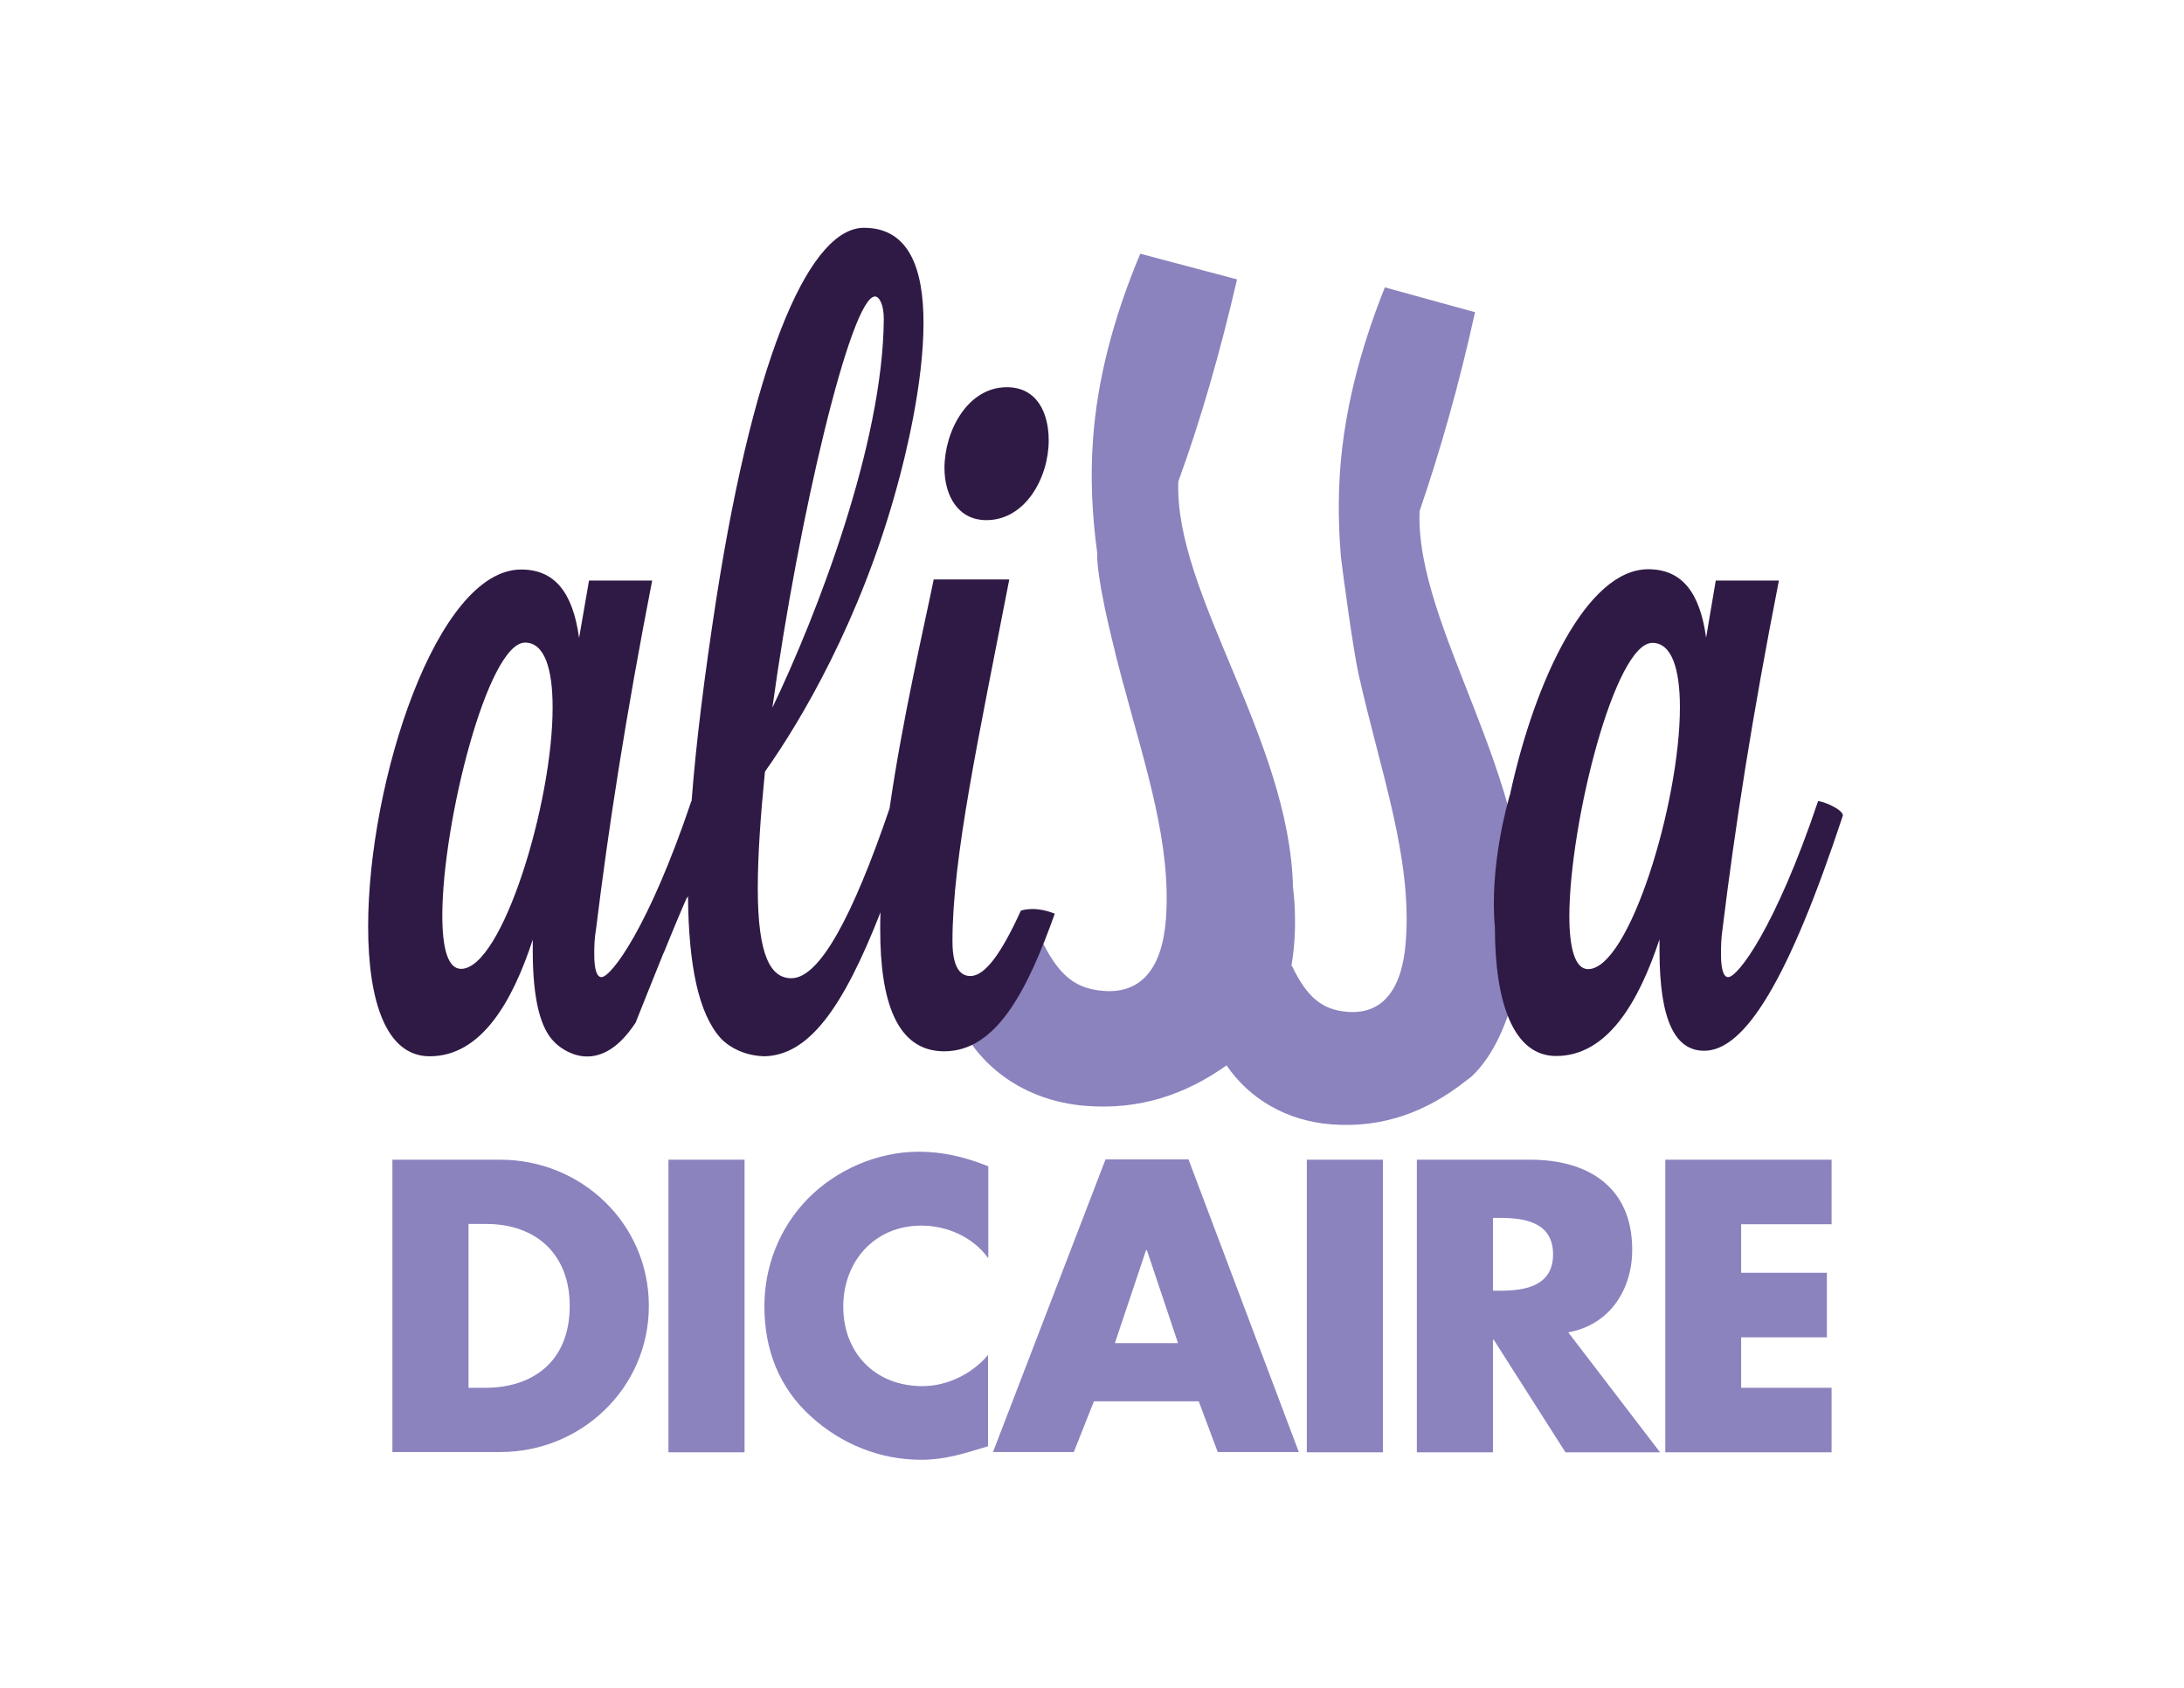
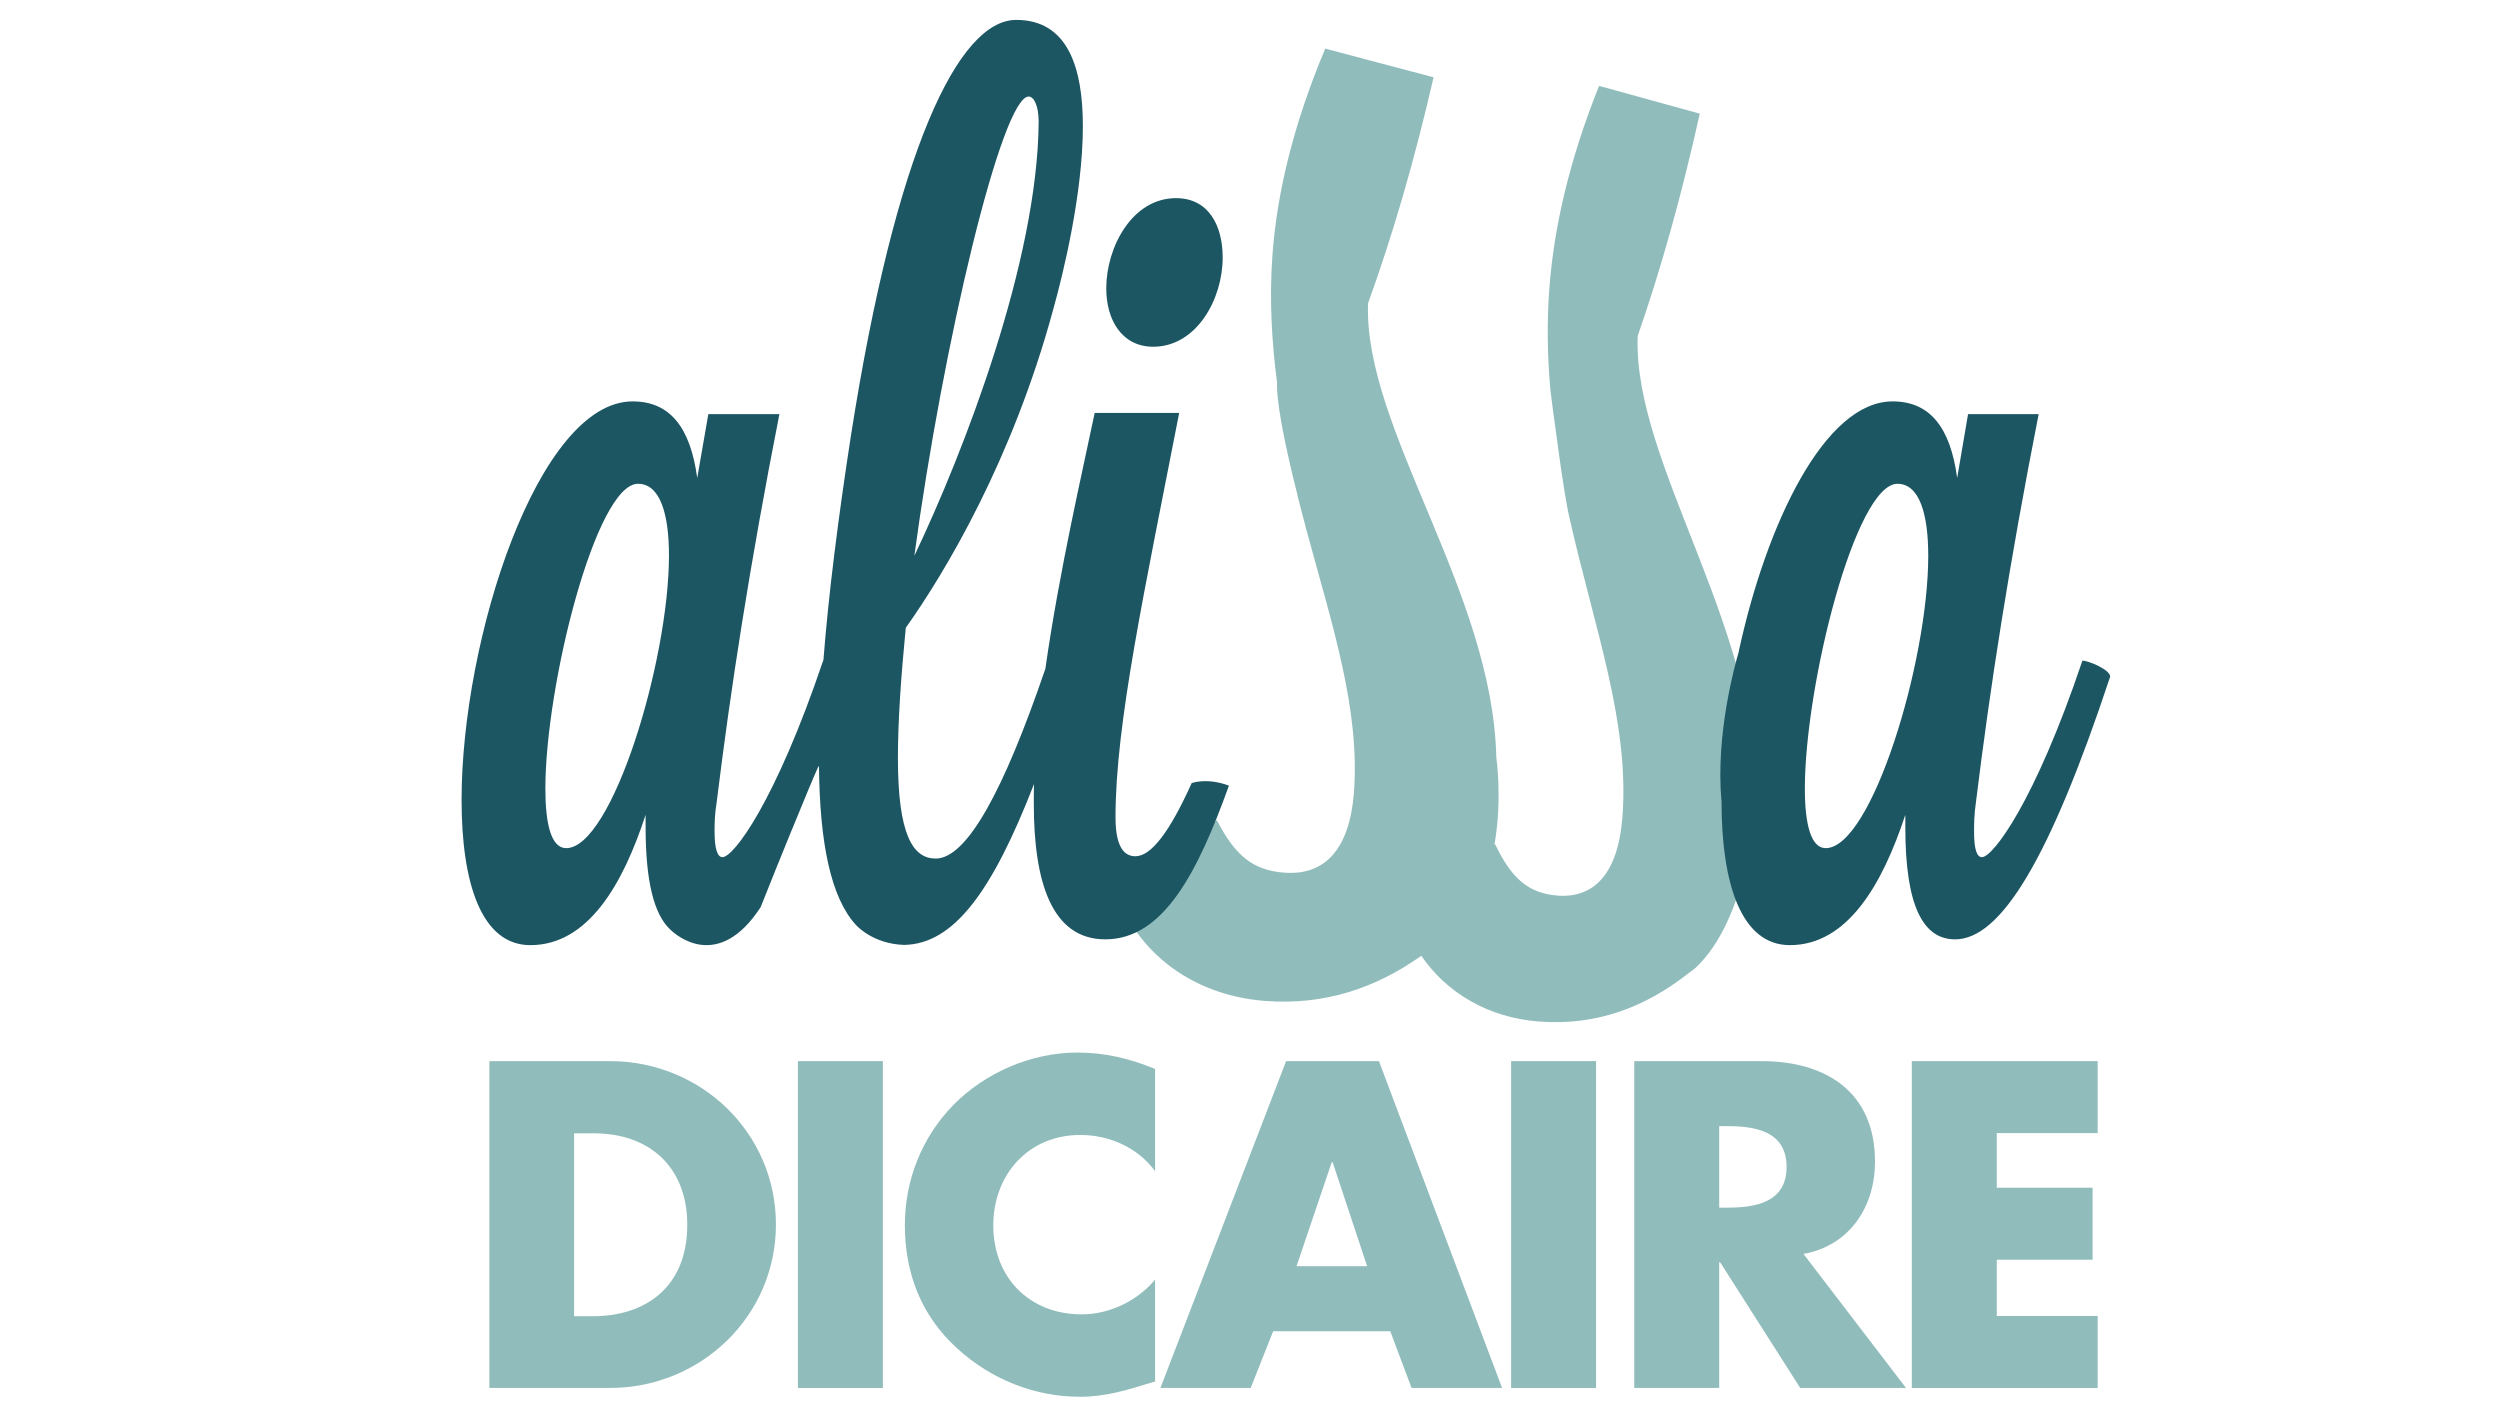
- <svg xmlns="http://www.w3.org/2000/svg" version="1.1" id="Layer_1" x="0px" y="0px" viewBox="0 0 792 612" enable-background="new 0 0 792 612" xml:space="preserve">
-   <path fill="#2F1A45" d="M533.2,312.5c-0.5,0.6-1,1.1-1.4,1.4C532.3,313.4,532.7,313,533.2,312.5z" />
-   <path fill="#8B83BE" d="M533.8,390.2c-0.7,0.6-1.4,1.1-2.2,1.7c-14,11.1-30,17.2-48.6,15.8c-16.3-1.2-29.9-9.2-38.2-21.4  C430,396.8,413.4,402.5,394,401c-24.6-1.8-43.5-17.2-49.3-38.6l33.7-20.1c6,11.8,12,16.3,21.9,17c13.1,1,21.1-7.6,22.5-26  c2-27.2-7.2-54.5-15.4-85.2c-0.2-0.4-0.3-0.9-0.4-1.4c-0.8-3-1.6-6.1-2.4-9.2c-0.1-0.4-0.2-0.7-0.2-1c-6.8-26.9-6.6-34.7-6.5-35.8  c0-0.2,0-0.2,0-0.2c-1.8-13.2-2.6-27.1-1.5-41.6c1.5-20.4,6.9-42.6,17.1-66.9l35.1,9.3c-6.3,27.2-13.3,51.3-21.3,73.3  c-1.5,40.6,40.4,93.5,41.6,147.3c0,0,2,13.5-0.6,28.4l0.2-0.1c5.5,11.5,11,16,20.3,16.7c12.2,0.9,19.7-7.6,21-25.6  c2.3-30.5-9.1-61.1-17.1-96.7c-1-4.4-2.5-14.1-3.8-23.1c0,0,0-0.1,0-0.1c-1.2-8.3-2.2-15.9-2.5-18.4c0-0.3,0-0.5-0.1-0.6l0-0.1  l0-0.1c-0.9-10.3-1.1-21.1-0.3-32.1c1.5-20.1,6.6-41.9,16.2-65.9l32.7,9c-5.9,26.8-12.7,50.5-20.1,72.1  c-1.7,42.2,42.1,97.9,37.8,154.1l-0.1,1.1C552.6,340.4,550.5,374.3,533.8,390.2z" />
+ <svg xmlns="http://www.w3.org/2000/svg" version="1.1" id="Layer_1" x="0px" y="0px" viewBox="-144 0 1080 612" enable-background="new -144 0 1080 612" xml:space="preserve">
+   <path fill="#2F1A45" d="M587.7,314.6c-0.7,0.8-1.3,1.4-1.8,1.8C586.6,315.9,587.1,315.3,587.7,314.6z" />
+   <path fill="#91BCBC" d="M588.5,418.1c-1,0.8-1.9,1.5-2.9,2.2c-18.7,14.8-39.9,22.9-64.7,21c-21.7-1.6-39.8-12.2-50.9-28.4  c-19.6,13.9-41.8,21.5-67.5,19.5c-32.8-2.5-58-22.8-65.6-51.4l44.8-26.7c8,15.7,15.9,21.7,29.2,22.7c17.5,1.3,28.1-10.2,30-34.6  c2.7-36.2-9.5-72.6-20.5-113.4c-0.2-0.6-0.4-1.2-0.5-1.9c-1.1-4-2.1-8.1-3.2-12.3c-0.1-0.5-0.3-0.9-0.3-1.4  c-9.1-35.8-8.8-46.1-8.7-47.7c0-0.2,0-0.3,0-0.3c-2.3-17.6-3.4-36.1-2-55.3c2-27.2,9.2-56.7,22.8-89.1l46.8,12.4  c-8.3,36.2-17.7,68.3-28.3,97.6c-2,54,53.8,124.4,55.4,196.1c0,0,2.7,18-0.8,37.8l0.3-0.2c7.3,15.3,14.7,21.2,27,22.2  c16.2,1.2,26.2-10.1,28-34.1c3.1-40.7-12.1-81.4-22.8-128.7c-1.4-5.8-3.4-18.7-5-30.7c0-0.1,0-0.1,0-0.1c-1.6-11-2.9-21.2-3.3-24.6  c0-0.4-0.1-0.7-0.1-0.8l0-0.2l0-0.1c-1.2-13.8-1.5-28.1-0.4-42.8c2-26.7,8.7-55.8,21.5-87.7l43.5,12c-7.9,35.6-16.8,67.2-26.8,96  c-2.3,56.2,56,130.4,50.4,205.2l-0.1,1.5C613.6,351.8,610.9,397,588.5,418.1z" />
  <g>
-     <path fill="#2F1A45" d="M342.5,169.7c0-13.4,8.4-29.3,22.6-29.3c10.7,0,15.2,8.9,15.2,19.3c0,13.4-8.4,28.9-22.6,28.9   C347.4,188.6,342.5,179.7,342.5,169.7z" />
-     <path fill="#2F1A45" d="M370.2,330.2c-7.2,15.8-13.1,23.7-18.3,23.7c-2.9,0-6.5-1.9-6.5-12.6c0-30.4,9.4-73.4,20.6-131.2h-27.4   c-3.7,18.1-11.4,50.9-16,83c-13.5,39.6-25.5,61.6-35.6,61.6c-7.4,0-12.2-7.8-12.2-32.6c0-11.9,1-26.3,2.6-42.3   c12.9-18.2,34.5-54.5,47.8-103c3.2-11.5,9.7-37.8,9.7-59.7c0-18.9-4.8-34.5-21.6-34.5c-18.7,0-39.1,41.9-53.6,134.9   c-4.2,27.3-7.3,51.8-8.9,73h-0.1c-15.5,46-29.1,63.8-32.6,63.8c-1.6,0-2.6-2.6-2.6-8.2c0-2.6,0-5.6,0.7-9.6   c4.5-36.7,10.7-76.7,20.3-126h-22.9l-3.6,20.8c-2.3-16.7-9-24.8-21-24.8c-30.7,0-55.5,77.1-55.5,129.4c0,27.1,6.5,47.1,22.3,47.1   c18.7,0,30-19.7,37.4-42.3v4.1c0,17.6,2.8,28.2,7.9,33.1c0,0,0.1,0.1,0.2,0.2c1.9,1.9,15.5,13.6,29.2-7.3c2.8-7,6.6-16.6,10.1-25.2   c0-0.1,0-0.1,0.1-0.1c3.7-9.2,7.1-17.2,8.3-19.8v0c0-0.1,0.1-0.1,0.1-0.1c0-0.1,0-0.1,0.1-0.1c0,0,0,0,0,0c0.1-0.2,0.2-0.4,0.3-0.5   c0.2,24.9,3.8,42.6,11.9,51.5c0,0,5.3,6.2,15.7,6.5c16.1-0.3,28.5-17.2,42.2-52.2c-0.1,2.2-0.1,4.3-0.1,6.3   c0,25.6,5.8,44.1,23.2,44.1c18.9,0,30.1-21.9,40.1-49.9C375.1,328.3,370.2,330.2,370.2,330.2z M317.3,107.5c1.6,0,3.2,3,3.2,8.2   c-0.3,45.2-24.2,107.1-40.4,140.9C289.6,187.5,308.6,107.5,317.3,107.5z M167.2,351.3c-4.9,0-6.8-7.8-6.8-19.3   c0-33.7,16.5-99,30-99c7.1,0,10,9.6,10,23.4C200.5,290.9,182.1,351.3,167.2,351.3z" />
-     <path fill="#2F1A45" d="M564.3,382.9c18.7,0,30-19.7,37.5-42.3v4.1c0,25.6,5.8,36.3,16.2,36.3c14.8,0,30.7-25.9,50.3-85.3   c0-2.2-7.1-5.2-9-5.2c-15.5,46-29.1,63.8-32.6,63.8c-1.6,0-2.6-2.6-2.6-8.2c0-2.6,0-5.6,0.6-9.6c4.5-36.7,10.7-76.7,20.4-126h-22.9   l-3.5,20.7c-2.3-16.7-9-24.8-21-24.8c-22,0-40.9,39.6-50,81.2c0,0,0,0,0,0c0,0,0,0.1,0,0.2c0,0.1,0,0.2-0.1,0.2   c-1,3.3-7.5,26.4-5.5,48.2C542.1,363.1,548.6,382.9,564.3,382.9z M599.2,233.1c7.1,0,10,9.6,10,23.4c0,34.5-18.4,94.9-33.3,94.9   c-4.8,0-6.8-7.8-6.8-19.3C569.2,298.4,585.6,233.1,599.2,233.1z" />
+     <path fill="#1C5663" d="M333.9,124.6c0-17.8,11.2-39,30.1-39c14.2,0,20.2,11.9,20.2,25.7c0,17.8-11.2,38.5-30.1,38.5   C340.4,149.7,333.9,137.9,333.9,124.6z" />
+     <path fill="#1C5663" d="M370.8,338.3c-9.5,21.1-17.5,31.6-24.3,31.6c-3.9,0-8.6-2.5-8.6-16.8c0-40.5,12.5-97.7,27.5-174.7h-36.5   c-5,24.1-15.2,67.7-21.3,110.5c-18,52.7-33.9,82-47.4,82c-9.9,0-16.3-10.4-16.3-43.4c0-15.8,1.3-35,3.4-56.3   c17.2-24.2,46-72.5,63.6-137.2c4.3-15.3,12.9-50.3,12.9-79.5c0-25.1-6.4-45.9-28.8-45.9c-24.9,0-52,55.8-71.4,179.6   c-5.6,36.3-9.7,68.9-11.9,97.2h-0.1c-20.7,61.2-38.7,84.9-43.5,84.9c-2.1,0-3.4-3.4-3.4-10.9c0-3.4,0-7.4,0.9-12.8   c6-48.8,14.2-102.1,27.1-167.7H162l-4.8,27.6c-3-22.2-12-33.1-27.9-33.1c-40.8,0-73.9,102.6-73.9,172.2c0,36,8.6,62.7,29.7,62.7   c24.9,0,40-26.2,49.8-56.3v5.4c0,23.5,3.7,37.6,10.5,44c0,0,0.1,0.1,0.3,0.3c2.6,2.5,20.7,18.1,38.9-9.8   c3.7-9.3,8.8-22.1,13.5-33.5c0-0.1,0-0.1,0.1-0.2c5-12.2,9.4-22.9,11-26.3v0c0-0.1,0.1-0.1,0.1-0.2c0-0.1,0-0.1,0.1-0.2   c0,0,0,0,0,0c0.2-0.3,0.3-0.6,0.4-0.6c0.3,33.2,5.1,56.8,15.9,68.6c0,0,7.1,8.3,20.9,8.7c21.4-0.4,38-22.9,56.1-69.5   c-0.1,2.9-0.1,5.7-0.1,8.4c0,34.1,7.8,58.7,30.9,58.7c25.2,0,40-29.2,53.4-66.4C377.3,335.8,370.8,338.3,370.8,338.3z M300.4,41.7   c2.2,0,4.3,3.9,4.3,10.9c-0.4,60.2-32.3,142.6-53.7,187.5C263.4,148.3,288.8,41.7,300.4,41.7z M100.6,366.4c-6.5,0-9-10.4-9-25.7   c0-44.9,21.9-131.7,40-131.7c9.5,0,13.4,12.8,13.4,31.1C144.9,286,120.3,366.4,100.6,366.4z" />
+     <path fill="#1C5663" d="M629.2,408.3c24.9,0,40-26.2,49.9-56.3v5.4c0,34.1,7.7,48.4,21.5,48.4c19.7,0,40.8-34.5,67-113.5   c0-3-9.4-6.9-12-6.9c-20.6,61.2-38.7,84.9-43.4,84.9c-2.2,0-3.4-3.4-3.4-10.9c0-3.4,0-7.4,0.8-12.8c6-48.8,14.2-102.1,27.1-167.7   h-30.5l-4.7,27.6c-3-22.2-12-33.1-27.9-33.1c-29.3,0-54.5,52.7-66.5,108.2c0,0,0,0,0,0c0,0,0,0.1,0,0.2c0,0.1,0,0.2-0.1,0.3   c-1.3,4.4-10,35.1-7.3,64.2C599.7,382,608.3,408.3,629.2,408.3z M675.7,209c9.4,0,13.3,12.8,13.3,31.1   c0,45.9-24.5,126.3-44.3,126.3c-6.4,0-9-10.4-9-25.7C635.7,295.8,657.6,209,675.7,209z" />
  </g>
  <g>
-     <path fill="#8B83BE" d="M142.3,420.5h39.1c29.5,0,53.9,23.2,53.9,53s-24.5,53-53.9,53h-39.1V420.5z M169.9,503.2h6.2   c16.5,0,30.5-9,30.5-29.7c0-19-12.5-29.7-30.2-29.7h-6.5V503.2z" />
-     <path fill="#8B83BE" d="M270,526.6h-27.6V420.5H270V526.6z" />
-     <path fill="#8B83BE" d="M358.3,456.1c-5.6-7.6-14.8-11.7-24.2-11.7c-16.9,0-28.3,12.9-28.3,29.4c0,16.7,11.5,28.8,28.7,28.8   c9,0,18-4.4,23.8-11.3v33.1c-9.1,2.8-15.8,4.9-24.3,4.9c-14.8,0-28.8-5.6-39.8-15.6c-11.7-10.5-17-24.3-17-40.1   c0-14.5,5.5-28.4,15.6-38.8c10.4-10.7,25.5-17.2,40.4-17.2c8.9,0,17,2,25.2,5.3V456.1z" />
-     <path fill="#8B83BE" d="M396.7,508.1l-7.3,18.4h-29.3l40.8-106.1H431l40,106.1h-29.4l-6.9-18.4H396.7z M415.9,453.3h-0.3L404.3,487   h22.9L415.9,453.3z" />
-     <path fill="#8B83BE" d="M501.5,526.6h-27.6V420.5h27.6V526.6z" />
-     <path fill="#8B83BE" d="M602,526.6h-34.3l-26-40.8h-0.3v40.8h-27.6V420.5h41.2c21,0,36.9,10,36.9,32.6c0,14.6-8.2,27.3-23.2,30   L602,526.6z M541.4,468h2.7c9,0,19.1-1.7,19.1-13.2c0-11.5-10.1-13.2-19.1-13.2h-2.7V468z" />
-     <path fill="#8B83BE" d="M631.4,443.8v17.7h31.1v23.4h-31.1v18.3h32.8v23.4h-60.3V420.5h60.3v23.4H631.4z" />
+     <path fill="#91BCBC" d="M67.4,458.4h52.1c39.3,0,71.7,30.9,71.7,70.6c0,39.7-32.6,70.6-71.7,70.6H67.4V458.4z M104.1,568.6h8.2   c21.9,0,40.6-12,40.6-39.5c0-25.3-16.7-39.5-40.3-39.5h-8.6V568.6z" />
+     <path fill="#91BCBC" d="M237.4,599.6h-36.7V458.4h36.7V599.6z" />
+     <path fill="#91BCBC" d="M354.9,505.8c-7.5-10.1-19.7-15.5-32.2-15.5c-22.5,0-37.6,17.2-37.6,39.1c0,22.3,15.4,38.4,38.2,38.4   c12,0,24-5.8,31.7-15v44c-12.2,3.7-21,6.6-32.4,6.6c-19.7,0-38.4-7.5-53-20.8c-15.5-14-22.7-32.4-22.7-53.4   c0-19.3,7.3-37.8,20.8-51.7c13.9-14.2,33.9-22.8,53.8-22.8c11.8,0,22.7,2.6,33.5,7.1V505.8z" />
+     <path fill="#91BCBC" d="M406,575.1l-9.7,24.5h-39l54.3-141.2h40.1l53.2,141.2h-39.1l-9.2-24.5H406z M431.7,502.1h-0.4L416.1,547   h30.5L431.7,502.1z" />
+     <path fill="#91BCBC" d="M545.5,599.6h-36.7V458.4h36.7V599.6z" />
+     <path fill="#91BCBC" d="M679.4,599.6h-45.7l-34.6-54.3h-0.4v54.3H562V458.4h54.9c27.9,0,49.1,13.3,49.1,43.4   c0,19.5-10.9,36.3-30.9,39.9L679.4,599.6z M598.7,521.7h3.6c12,0,25.5-2.2,25.5-17.6c0-15.4-13.5-17.6-25.5-17.6h-3.6V521.7z" />
+     <path fill="#91BCBC" d="M718.6,489.5v23.6H760v31.1h-41.4v24.3h43.6v31.1h-80.3V458.4h80.3v31.1H718.6z" />
  </g>
</svg>
